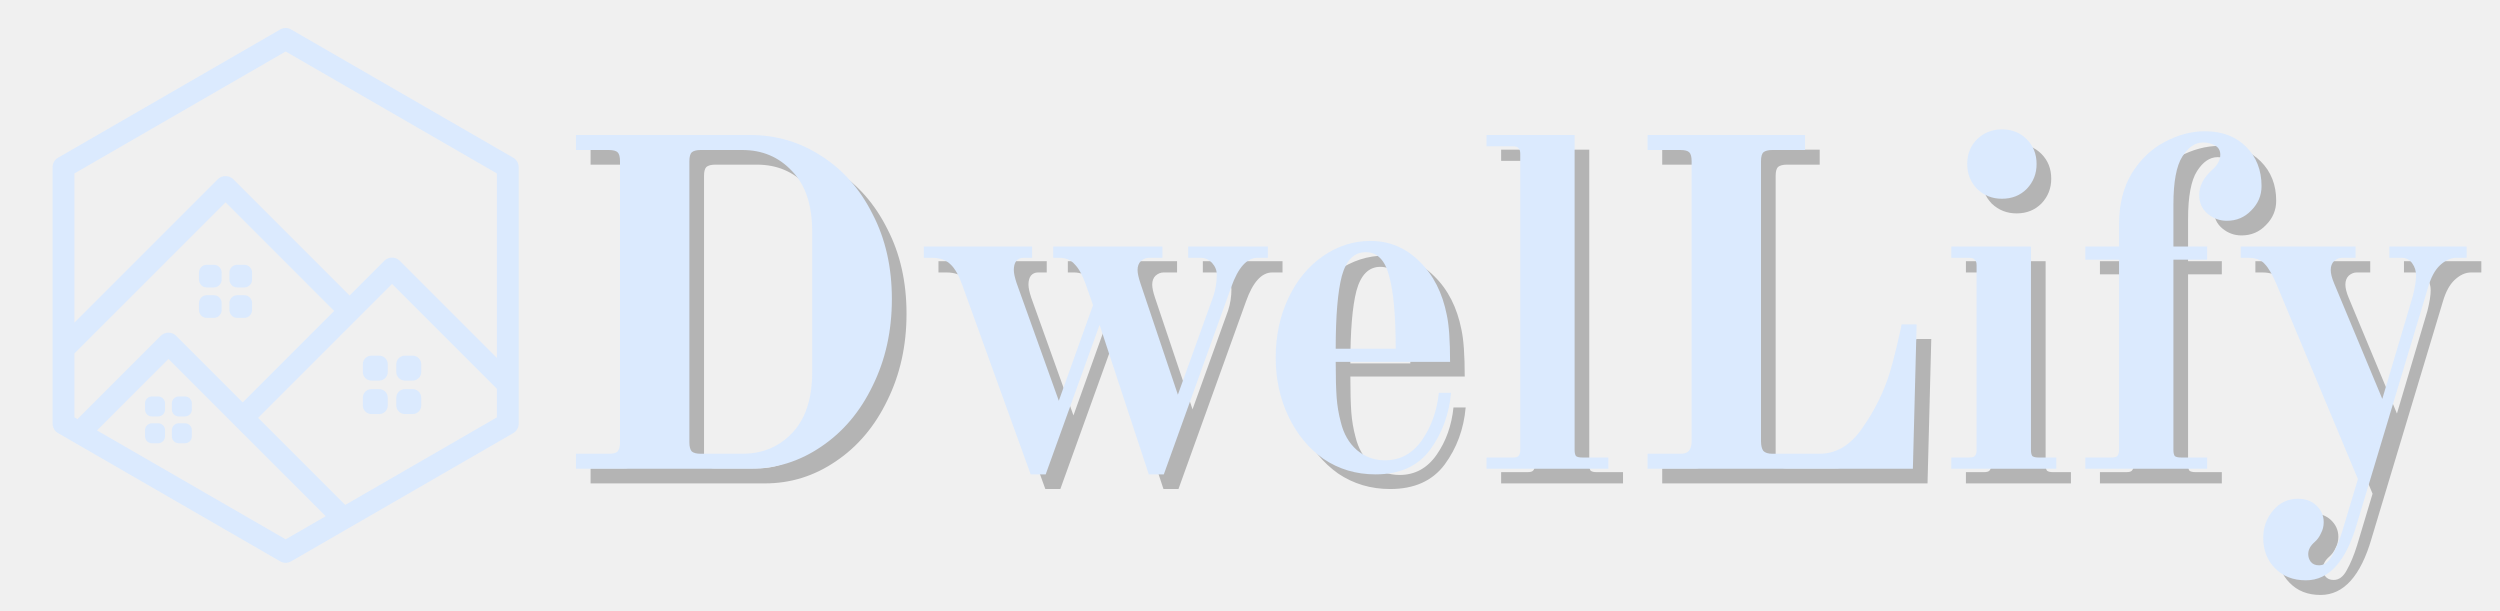
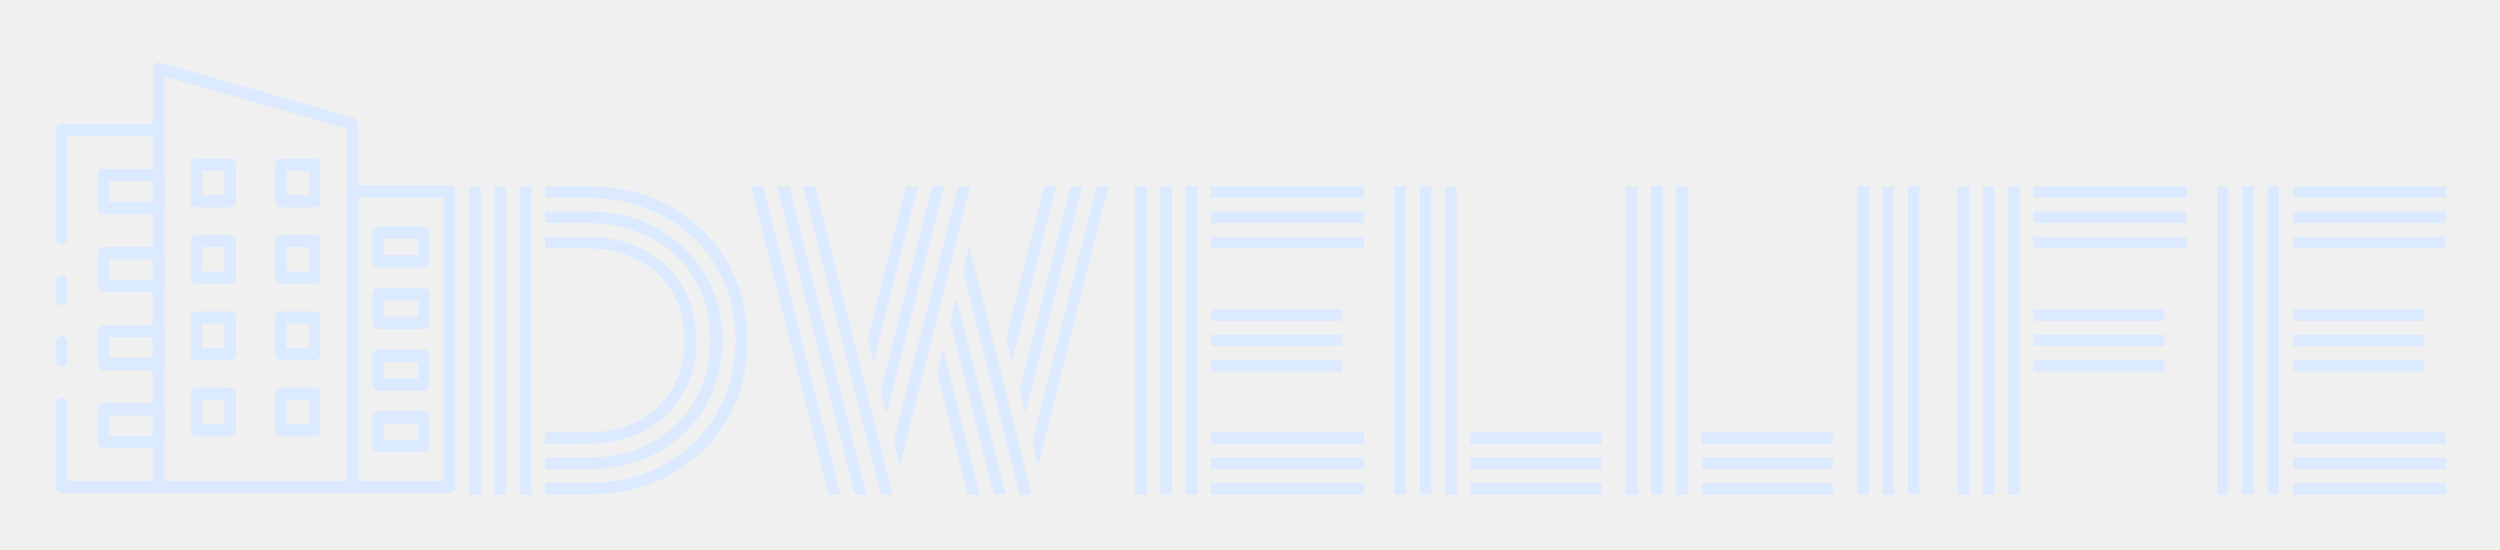
- <svg xmlns="http://www.w3.org/2000/svg" width="512" height="125" viewBox="0 0 512 125" fill="none">
+ <svg xmlns="http://www.w3.org/2000/svg" width="450" height="99" viewBox="0 0 450 99" fill="none">
  <g clip-path="url(#clip0_42_3)">
-     <path d="M120.952 95.928H127.672C128.568 95.928 129.176 95.768 129.496 95.448C129.816 95.064 129.976 94.456 129.976 93.624V36.024C129.976 35.128 129.816 34.52 129.496 34.2C129.176 33.88 128.568 33.72 127.672 33.72H120.952V30.648H156.664C161.976 30.648 166.84 32.088 171.256 34.968C175.672 37.784 179.16 41.752 181.72 46.872C184.344 51.928 185.656 57.72 185.656 64.248C185.656 70.776 184.344 76.696 181.72 82.008C179.16 87.32 175.64 91.48 171.16 94.488C166.744 97.496 161.912 99 156.664 99H120.952V95.928ZM155.032 95.928C159.128 95.928 162.52 94.52 165.208 91.704C167.96 88.824 169.336 84.664 169.336 79.224V50.424C169.336 44.984 167.96 40.856 165.208 38.04C162.52 35.16 159.128 33.72 155.032 33.72H146.488C145.656 33.72 145.048 33.88 144.664 34.2C144.344 34.52 144.184 35.128 144.184 36.024V93.624C144.184 94.456 144.344 95.064 144.664 95.448C145.048 95.768 145.656 95.928 146.488 95.928H155.032ZM200.069 61.368C199.365 59.384 198.565 57.976 197.669 57.144C196.773 56.248 195.493 55.8 193.829 55.8H192.197V53.496H214.373V55.8H212.549C211.973 55.8 211.493 56.024 211.109 56.472C210.789 56.92 210.629 57.528 210.629 58.296C210.629 58.936 210.821 59.832 211.205 60.984L219.845 85.08L226.853 65.496L225.413 61.368C224.709 59.384 223.941 57.976 223.109 57.144C222.341 56.248 221.285 55.8 219.941 55.8H218.693V53.496H241.061V55.8H238.277C237.701 55.8 237.157 56.024 236.645 56.472C236.197 56.92 235.973 57.528 235.973 58.296C235.973 58.936 236.165 59.832 236.549 60.984L244.229 83.832L251.525 63.576C251.973 62.168 252.197 60.728 252.197 59.256C252.197 58.36 251.877 57.56 251.237 56.856C250.597 56.152 249.797 55.8 248.837 55.8H246.341V53.496H262.661V55.8H260.549C258.373 55.8 256.581 57.784 255.173 61.752L241.349 100.152H238.277L228.197 69.528L217.157 100.152H214.085L200.069 61.368ZM284.712 100.152C280.744 100.152 277.192 99.096 274.056 96.984C270.984 94.808 268.584 91.896 266.856 88.248C265.128 84.6 264.264 80.6 264.264 76.248C264.264 71.768 265.128 67.704 266.856 64.056C268.584 60.408 270.92 57.56 273.864 55.512C276.872 53.4 280.136 52.344 283.656 52.344C287.56 52.344 290.92 53.752 293.736 56.568C296.552 59.32 298.408 62.968 299.304 67.512C299.752 69.56 299.976 72.76 299.976 77.112H276.552C276.552 80.184 276.616 82.616 276.744 84.408C276.872 86.136 277.16 87.832 277.608 89.496C278.184 91.864 279.272 93.752 280.872 95.16C282.536 96.568 284.456 97.272 286.632 97.272C289.768 97.272 292.296 95.896 294.216 93.144C296.136 90.392 297.288 87.16 297.672 83.448H300.168C299.784 87.864 298.344 91.768 295.848 95.16C293.352 98.488 289.64 100.152 284.712 100.152ZM288.84 74.424C288.84 67.704 288.392 62.744 287.496 59.544C286.664 56.28 285.064 54.648 282.696 54.648C280.328 54.648 278.696 56.28 277.8 59.544C276.968 62.744 276.552 67.704 276.552 74.424H288.84ZM307.434 96.696H312.81C313.386 96.696 313.77 96.6 313.962 96.408C314.218 96.152 314.346 95.736 314.346 95.16V34.488C314.346 33.912 314.218 33.528 313.962 33.336C313.77 33.08 313.386 32.952 312.81 32.952H307.434V30.648H325.482V95.16C325.482 95.736 325.578 96.152 325.77 96.408C326.026 96.6 326.442 96.696 327.018 96.696H332.394V99H307.434V96.696ZM340.421 95.928H347.141C347.973 95.928 348.549 95.736 348.869 95.352C349.253 94.904 349.445 94.232 349.445 93.336V36.024C349.445 35.128 349.285 34.52 348.965 34.2C348.645 33.88 348.037 33.72 347.141 33.72H340.421V30.648H372.677V33.72H365.957C365.125 33.72 364.517 33.88 364.133 34.2C363.813 34.52 363.653 35.128 363.653 36.024V93.336C363.653 94.232 363.813 94.904 364.133 95.352C364.517 95.736 365.125 95.928 365.957 95.928H375.653C379.109 95.928 382.053 94.136 384.485 90.552C386.981 86.968 388.837 83.192 390.053 79.224C390.501 77.752 390.981 75.928 391.493 73.752C392.005 71.576 392.325 70.136 392.453 69.432H395.525L394.757 99H340.421V95.928ZM412.989 43.704C411.005 43.704 409.309 43.032 407.901 41.688C406.557 40.28 405.885 38.584 405.885 36.6C405.885 34.552 406.557 32.856 407.901 31.512C409.309 30.168 411.005 29.496 412.989 29.496C415.037 29.496 416.733 30.168 418.077 31.512C419.421 32.856 420.093 34.552 420.093 36.6C420.093 38.584 419.421 40.28 418.077 41.688C416.733 43.032 415.037 43.704 412.989 43.704ZM402.621 96.696H406.269C406.845 96.696 407.229 96.6 407.421 96.408C407.677 96.152 407.805 95.736 407.805 95.16V57.336C407.805 56.76 407.677 56.376 407.421 56.184C407.229 55.928 406.845 55.8 406.269 55.8H402.621V53.496H418.941V95.16C418.941 95.736 419.037 96.152 419.229 96.408C419.485 96.6 419.901 96.696 420.477 96.696H424.125V99H402.621V96.696ZM430.068 96.696H435.444C436.02 96.696 436.404 96.6 436.596 96.408C436.852 96.152 436.98 95.736 436.98 95.16V56.184H430.068V53.496H436.98V48.888C436.98 44.856 437.844 41.4 439.572 38.52C441.364 35.64 443.604 33.496 446.292 32.088C449.044 30.616 451.796 29.88 454.548 29.88C458.068 29.88 460.884 30.936 462.996 33.048C465.108 35.16 466.164 37.848 466.164 41.112C466.164 43.032 465.46 44.696 464.052 46.104C462.708 47.512 461.044 48.216 459.06 48.216C457.588 48.216 456.276 47.736 455.124 46.776C453.972 45.816 453.396 44.536 453.396 42.936C453.396 41.08 454.292 39.352 456.084 37.752C457.172 36.792 457.716 35.768 457.716 34.68C457.716 33.784 457.332 33.144 456.564 32.76C455.86 32.376 455.06 32.184 454.164 32.184C452.564 32.184 451.156 33.144 449.94 35.064C448.724 36.984 448.116 40.248 448.116 44.856V53.496H455.028V56.184H448.116V95.16C448.116 95.736 448.212 96.152 448.404 96.408C448.66 96.6 449.076 96.696 449.652 96.696H455.028V99H430.068V96.696ZM475.246 121.848C472.622 121.848 470.51 121.016 468.91 119.352C467.31 117.752 466.51 115.672 466.51 113.112C466.51 111 467.182 109.144 468.526 107.544C469.87 105.944 471.566 105.144 473.614 105.144C475.15 105.144 476.398 105.592 477.358 106.488C478.382 107.448 478.894 108.6 478.894 109.944C478.894 110.776 478.702 111.544 478.318 112.248C477.998 112.952 477.582 113.528 477.07 113.976C476.174 114.744 475.726 115.576 475.726 116.472C475.726 117.048 475.886 117.56 476.206 118.008C476.59 118.52 477.166 118.776 477.934 118.776C479.022 118.776 479.918 118.104 480.622 116.76C481.39 115.416 482.094 113.72 482.734 111.672L485.902 101.112L469.294 61.368C468.398 59.256 467.566 57.816 466.798 57.048C466.094 56.216 464.942 55.8 463.342 55.8H461.902V53.496H485.422V55.8H482.638C482.062 55.8 481.518 56.024 481.006 56.472C480.558 56.92 480.334 57.528 480.334 58.296C480.334 59 480.558 59.896 481.006 60.984L490.894 84.696L497.134 63.672C497.582 61.88 497.806 60.472 497.806 59.448C497.806 58.488 497.55 57.656 497.038 56.952C496.526 56.184 495.79 55.8 494.83 55.8H492.334V53.496H508.174V55.8H506.062C504.91 55.8 503.79 56.312 502.702 57.336C501.678 58.296 500.878 59.768 500.302 61.752L485.71 110.232C483.47 117.976 479.982 121.848 475.246 121.848Z" fill="black" fill-opacity="0.25" />
-     <path d="M117.952 92.928H124.672C125.568 92.928 126.176 92.768 126.496 92.448C126.816 92.064 126.976 91.456 126.976 90.624V33.024C126.976 32.128 126.816 31.52 126.496 31.2C126.176 30.88 125.568 30.72 124.672 30.72H117.952V27.648H153.664C158.976 27.648 163.84 29.088 168.256 31.968C172.672 34.784 176.16 38.752 178.72 43.872C181.344 48.928 182.656 54.72 182.656 61.248C182.656 67.776 181.344 73.696 178.72 79.008C176.16 84.32 172.64 88.48 168.16 91.488C163.744 94.496 158.912 96 153.664 96H117.952V92.928ZM152.032 92.928C156.128 92.928 159.52 91.52 162.208 88.704C164.96 85.824 166.336 81.664 166.336 76.224V47.424C166.336 41.984 164.96 37.856 162.208 35.04C159.52 32.16 156.128 30.72 152.032 30.72H143.488C142.656 30.72 142.048 30.88 141.664 31.2C141.344 31.52 141.184 32.128 141.184 33.024V90.624C141.184 91.456 141.344 92.064 141.664 92.448C142.048 92.768 142.656 92.928 143.488 92.928H152.032ZM197.069 58.368C196.365 56.384 195.565 54.976 194.669 54.144C193.773 53.248 192.493 52.8 190.829 52.8H189.197V50.496H211.373V52.8H209.549C208.973 52.8 208.493 53.024 208.109 53.472C207.789 53.92 207.629 54.528 207.629 55.296C207.629 55.936 207.821 56.832 208.205 57.984L216.845 82.08L223.853 62.496L222.413 58.368C221.709 56.384 220.941 54.976 220.109 54.144C219.341 53.248 218.285 52.8 216.941 52.8H215.693V50.496H238.061V52.8H235.277C234.701 52.8 234.157 53.024 233.645 53.472C233.197 53.92 232.973 54.528 232.973 55.296C232.973 55.936 233.165 56.832 233.549 57.984L241.229 80.832L248.525 60.576C248.973 59.168 249.197 57.728 249.197 56.256C249.197 55.36 248.877 54.56 248.237 53.856C247.597 53.152 246.797 52.8 245.837 52.8H243.341V50.496H259.661V52.8H257.549C255.373 52.8 253.581 54.784 252.173 58.752L238.349 97.152H235.277L225.197 66.528L214.157 97.152H211.085L197.069 58.368ZM281.712 97.152C277.744 97.152 274.192 96.096 271.056 93.984C267.984 91.808 265.584 88.896 263.856 85.248C262.128 81.6 261.264 77.6 261.264 73.248C261.264 68.768 262.128 64.704 263.856 61.056C265.584 57.408 267.92 54.56 270.864 52.512C273.872 50.4 277.136 49.344 280.656 49.344C284.56 49.344 287.92 50.752 290.736 53.568C293.552 56.32 295.408 59.968 296.304 64.512C296.752 66.56 296.976 69.76 296.976 74.112H273.552C273.552 77.184 273.616 79.616 273.744 81.408C273.872 83.136 274.16 84.832 274.608 86.496C275.184 88.864 276.272 90.752 277.872 92.16C279.536 93.568 281.456 94.272 283.632 94.272C286.768 94.272 289.296 92.896 291.216 90.144C293.136 87.392 294.288 84.16 294.672 80.448H297.168C296.784 84.864 295.344 88.768 292.848 92.16C290.352 95.488 286.64 97.152 281.712 97.152ZM285.84 71.424C285.84 64.704 285.392 59.744 284.496 56.544C283.664 53.28 282.064 51.648 279.696 51.648C277.328 51.648 275.696 53.28 274.8 56.544C273.968 59.744 273.552 64.704 273.552 71.424H285.84ZM304.434 93.696H309.81C310.386 93.696 310.77 93.6 310.962 93.408C311.218 93.152 311.346 92.736 311.346 92.16V31.488C311.346 30.912 311.218 30.528 310.962 30.336C310.77 30.08 310.386 29.952 309.81 29.952H304.434V27.648H322.482V92.16C322.482 92.736 322.578 93.152 322.77 93.408C323.026 93.6 323.442 93.696 324.018 93.696H329.394V96H304.434V93.696ZM337.421 92.928H344.141C344.973 92.928 345.549 92.736 345.869 92.352C346.253 91.904 346.445 91.232 346.445 90.336V33.024C346.445 32.128 346.285 31.52 345.965 31.2C345.645 30.88 345.037 30.72 344.141 30.72H337.421V27.648H369.677V30.72H362.957C362.125 30.72 361.517 30.88 361.133 31.2C360.813 31.52 360.653 32.128 360.653 33.024V90.336C360.653 91.232 360.813 91.904 361.133 92.352C361.517 92.736 362.125 92.928 362.957 92.928H372.653C376.109 92.928 379.053 91.136 381.485 87.552C383.981 83.968 385.837 80.192 387.053 76.224C387.501 74.752 387.981 72.928 388.493 70.752C389.005 68.576 389.325 67.136 389.453 66.432H392.525L391.757 96H337.421V92.928ZM409.989 40.704C408.005 40.704 406.309 40.032 404.901 38.688C403.557 37.28 402.885 35.584 402.885 33.6C402.885 31.552 403.557 29.856 404.901 28.512C406.309 27.168 408.005 26.496 409.989 26.496C412.037 26.496 413.733 27.168 415.077 28.512C416.421 29.856 417.093 31.552 417.093 33.6C417.093 35.584 416.421 37.28 415.077 38.688C413.733 40.032 412.037 40.704 409.989 40.704ZM399.621 93.696H403.269C403.845 93.696 404.229 93.6 404.421 93.408C404.677 93.152 404.805 92.736 404.805 92.16V54.336C404.805 53.76 404.677 53.376 404.421 53.184C404.229 52.928 403.845 52.8 403.269 52.8H399.621V50.496H415.941V92.16C415.941 92.736 416.037 93.152 416.229 93.408C416.485 93.6 416.901 93.696 417.477 93.696H421.125V96H399.621V93.696ZM427.068 93.696H432.444C433.02 93.696 433.404 93.6 433.596 93.408C433.852 93.152 433.98 92.736 433.98 92.16V53.184H427.068V50.496H433.98V45.888C433.98 41.856 434.844 38.4 436.572 35.52C438.364 32.64 440.604 30.496 443.292 29.088C446.044 27.616 448.796 26.88 451.548 26.88C455.068 26.88 457.884 27.936 459.996 30.048C462.108 32.16 463.164 34.848 463.164 38.112C463.164 40.032 462.46 41.696 461.052 43.104C459.708 44.512 458.044 45.216 456.06 45.216C454.588 45.216 453.276 44.736 452.124 43.776C450.972 42.816 450.396 41.536 450.396 39.936C450.396 38.08 451.292 36.352 453.084 34.752C454.172 33.792 454.716 32.768 454.716 31.68C454.716 30.784 454.332 30.144 453.564 29.76C452.86 29.376 452.06 29.184 451.164 29.184C449.564 29.184 448.156 30.144 446.94 32.064C445.724 33.984 445.116 37.248 445.116 41.856V50.496H452.028V53.184H445.116V92.16C445.116 92.736 445.212 93.152 445.404 93.408C445.66 93.6 446.076 93.696 446.652 93.696H452.028V96H427.068V93.696ZM472.246 118.848C469.622 118.848 467.51 118.016 465.91 116.352C464.31 114.752 463.51 112.672 463.51 110.112C463.51 108 464.182 106.144 465.526 104.544C466.87 102.944 468.566 102.144 470.614 102.144C472.15 102.144 473.398 102.592 474.358 103.488C475.382 104.448 475.894 105.6 475.894 106.944C475.894 107.776 475.702 108.544 475.318 109.248C474.998 109.952 474.582 110.528 474.07 110.976C473.174 111.744 472.726 112.576 472.726 113.472C472.726 114.048 472.886 114.56 473.206 115.008C473.59 115.52 474.166 115.776 474.934 115.776C476.022 115.776 476.918 115.104 477.622 113.76C478.39 112.416 479.094 110.72 479.734 108.672L482.902 98.112L466.294 58.368C465.398 56.256 464.566 54.816 463.798 54.048C463.094 53.216 461.942 52.8 460.342 52.8H458.902V50.496H482.422V52.8H479.638C479.062 52.8 478.518 53.024 478.006 53.472C477.558 53.92 477.334 54.528 477.334 55.296C477.334 56 477.558 56.896 478.006 57.984L487.894 81.696L494.134 60.672C494.582 58.88 494.806 57.472 494.806 56.448C494.806 55.488 494.55 54.656 494.038 53.952C493.526 53.184 492.79 52.8 491.83 52.8H489.334V50.496H505.174V52.8H503.062C501.91 52.8 500.79 53.312 499.702 54.336C498.678 55.296 497.878 56.768 497.302 58.752L482.71 107.232C480.47 114.976 476.982 118.848 472.246 118.848Z" fill="#DBEAFE" />
-     <path d="M42.341 58.868H43.8C44.675 58.868 45.392 58.151 45.392 57.278V55.817C45.392 54.943 44.675 54.225 43.8 54.225H42.341C41.467 54.225 40.749 54.943 40.749 55.817V57.278C40.749 58.151 41.467 58.868 42.341 58.868ZM48.573 65.1H50.032C50.907 65.1 51.623 64.384 51.623 63.509V62.049C51.623 61.176 50.907 60.459 50.032 60.459H48.573C47.698 60.459 46.982 61.176 46.982 62.049V63.509C46.982 64.384 47.698 65.1 48.573 65.1ZM48.573 58.868H50.032C50.907 58.868 51.623 58.151 51.623 57.278V55.817C51.623 54.943 50.907 54.225 50.032 54.225H48.573C47.698 54.225 46.982 54.943 46.982 55.817V57.278C46.982 58.151 47.698 58.868 48.573 58.868ZM42.341 65.1H43.8C44.675 65.1 45.392 64.384 45.392 63.509V62.049C45.392 61.176 44.675 60.459 43.8 60.459H42.341C41.467 60.459 40.749 61.176 40.749 62.049V63.509C40.749 64.384 41.467 65.1 42.341 65.1ZM77.662 72.837H76.059C75.094 72.837 74.307 73.625 74.307 74.588V76.195C74.307 77.155 75.094 77.943 76.059 77.943H77.662C78.626 77.943 79.413 77.155 79.413 76.195V74.588C79.413 73.625 78.626 72.837 77.662 72.837ZM82.912 84.798H84.517C85.479 84.798 86.268 84.009 86.268 83.048V81.441C86.268 80.481 85.479 79.693 84.517 79.693H82.912C81.95 79.693 81.162 80.481 81.162 81.441V83.048C81.162 84.009 81.95 84.798 82.912 84.798ZM82.912 77.943H84.517C85.479 77.943 86.268 77.155 86.268 76.195V74.588C86.268 73.625 85.479 72.837 84.517 72.837H82.912C81.95 72.837 81.162 73.625 81.162 74.588V76.195C81.162 77.155 81.95 77.943 82.912 77.943ZM77.662 79.693H76.059C75.094 79.693 74.307 80.481 74.307 81.441V83.048C74.307 84.009 75.094 84.798 76.059 84.798H77.662C78.626 84.798 79.413 84.009 79.413 83.048V81.441C79.413 80.481 78.626 79.693 77.662 79.693ZM32.393 81.196H31.109C30.337 81.196 29.706 81.827 29.706 82.598V83.886C29.706 84.655 30.336 85.286 31.109 85.286H32.393C33.166 85.286 33.797 84.655 33.797 83.886V82.598C33.797 81.827 33.166 81.196 32.393 81.196ZM36.599 90.778H37.886C38.657 90.778 39.288 90.147 39.288 89.376V88.089C39.288 87.32 38.658 86.689 37.886 86.689H36.599C35.829 86.689 35.198 87.32 35.198 88.089V89.376C35.198 90.147 35.829 90.778 36.599 90.778ZM36.599 85.286H37.886C38.657 85.286 39.288 84.655 39.288 83.886V82.598C39.288 81.827 38.658 81.196 37.886 81.196H36.599C35.829 81.196 35.198 81.827 35.198 82.598V83.886C35.198 84.655 35.829 85.286 36.599 85.286ZM32.393 86.689H31.109C30.337 86.689 29.706 87.32 29.706 88.089V89.376C29.706 90.147 30.336 90.778 31.109 90.778H32.393C33.166 90.778 33.797 90.147 33.797 89.376V88.089C33.797 87.32 33.166 86.689 32.393 86.689Z" fill="#DBEAFE" />
-     <path d="M11.889 88.701L57.385 114.966C57.724 115.163 58.109 115.266 58.501 115.266C58.886 115.266 59.27 115.166 59.617 114.966L105.111 88.701C105.451 88.505 105.733 88.223 105.929 87.883C106.125 87.543 106.228 87.158 106.228 86.766V34.234C106.228 33.436 105.802 32.698 105.111 32.299L59.617 6.034C59.278 5.838 58.893 5.734 58.501 5.734C58.109 5.734 57.724 5.838 57.385 6.034L11.889 32.299C11.549 32.495 11.267 32.778 11.071 33.117C10.875 33.457 10.772 33.842 10.772 34.234V86.766C10.772 87.564 11.198 88.302 11.889 88.701ZM58.501 110.453L19.866 88.148L34.497 73.518L66.7 105.72L58.501 110.453ZM101.761 85.477L70.704 103.408L52.865 85.567L80.288 58.145L101.761 79.618V85.477ZM15.239 35.523L58.501 10.547L101.761 35.523V73.302L81.867 53.407C80.995 52.535 79.579 52.535 78.709 53.407L71.592 60.523L47.766 36.695C46.928 35.858 45.445 35.858 44.608 36.695L15.239 66.064V35.523ZM15.239 72.38L46.187 41.434L68.433 63.681L49.707 82.409L36.076 68.78C35.204 67.907 33.789 67.907 32.918 68.78L15.862 85.836L15.239 85.477V72.38Z" fill="#DBEAFE" />
+     <path d="M98.112 89V86.93H105.702C109.612 86.93 113.177 86.309 116.397 85.067C119.663 83.779 122.492 81.985 124.884 79.685C127.276 77.385 129.116 74.671 130.404 71.543C131.738 68.415 132.405 64.988 132.405 61.262C132.405 57.536 131.738 54.109 130.404 50.981C129.116 47.853 127.276 45.139 124.884 42.839C122.492 40.539 119.663 38.768 116.397 37.526C113.177 36.238 109.612 35.594 105.702 35.594H98.112V33.524H105.771C109.957 33.524 113.798 34.214 117.294 35.594C120.79 36.974 123.826 38.906 126.402 41.39C128.978 43.874 130.979 46.795 132.405 50.153C133.831 53.511 134.544 57.214 134.544 61.262C134.544 65.31 133.831 69.036 132.405 72.44C130.979 75.798 128.978 78.719 126.402 81.203C123.826 83.687 120.79 85.619 117.294 86.999C113.798 88.333 109.957 89 105.771 89H98.112ZM93.558 89V33.524H95.628V89H93.558ZM84.45 89V33.524H86.52V89H84.45ZM89.004 89V33.524H91.074V89H89.004ZM98.112 84.446V82.376H105.702C110.072 82.376 113.913 81.479 117.225 79.685C120.537 77.891 123.136 75.407 125.022 72.233C126.908 69.013 127.851 65.356 127.851 61.262C127.851 57.122 126.908 53.465 125.022 50.291C123.136 47.117 120.537 44.633 117.225 42.839C113.913 41.045 110.072 40.148 105.702 40.148H98.112V38.078H105.771C110.509 38.078 114.695 39.09 118.329 41.114C121.963 43.092 124.815 45.829 126.885 49.325C128.955 52.775 129.99 56.754 129.99 61.262C129.99 65.77 128.955 69.772 126.885 73.268C124.815 76.764 121.963 79.501 118.329 81.479C114.695 83.457 110.509 84.446 105.771 84.446H98.112ZM98.112 79.892V77.822H105.702C109.198 77.822 112.257 77.132 114.879 75.752C117.501 74.372 119.548 72.44 121.02 69.956C122.492 67.426 123.228 64.528 123.228 61.262C123.228 57.95 122.492 55.052 121.02 52.568C119.548 50.084 117.501 48.152 114.879 46.772C112.257 45.392 109.198 44.702 105.702 44.702H98.112V42.632H105.771C109.635 42.632 113.039 43.437 115.983 45.047C118.927 46.611 121.227 48.796 122.883 51.602C124.539 54.362 125.367 57.582 125.367 61.262C125.367 64.942 124.539 68.185 122.883 70.991C121.227 73.797 118.927 75.982 115.983 77.546C113.039 79.11 109.635 79.892 105.771 79.892H98.112ZM158.53 89L144.592 33.524H146.731L160.669 89H158.53ZM149.146 89L135.208 33.524H137.347L151.285 89H149.146ZM153.838 89L139.9 33.524H142.039L155.977 89H153.838ZM161.98 83.894L160.876 79.547L172.468 33.524H174.607L161.98 83.894ZM159.565 74.648L158.53 70.439L167.776 33.524H169.915L159.565 74.648ZM157.219 65.264L156.253 60.917L163.084 33.524H165.223L157.219 65.264ZM186.889 83.756L185.854 79.478L197.377 33.524H199.516L186.889 83.756ZM184.612 74.372L183.577 70.094L192.685 33.524H194.824L184.612 74.372ZM182.197 64.988L181.162 60.71L187.993 33.524H190.132L182.197 64.988ZM183.508 89L173.365 48.773L174.469 44.426L185.647 89H183.508ZM178.885 89L171.088 57.881L172.123 53.672L181.024 89H178.885ZM174.193 89L168.673 67.196L169.777 62.849L176.332 89H174.193ZM213.432 89V33.524H215.502V89H213.432ZM204.324 89V33.524H206.394V89H204.324ZM208.878 89V33.524H210.948V89H208.878ZM217.986 35.594V33.524H245.517V35.594H217.986ZM217.986 40.148V38.078H245.517V40.148H217.986ZM217.986 44.702V42.632H245.517V44.702H217.986ZM217.986 57.743V55.673H241.584V57.743H217.986ZM217.986 62.297V60.227H241.584V62.297H217.986ZM217.986 66.851V64.781H241.584V66.851H217.986ZM217.986 79.892V77.822H245.517V79.892H217.986ZM217.986 84.446V82.376H245.517V84.446H217.986ZM217.986 89V86.93H245.517V89H217.986ZM260.128 89V33.524H262.198V89H260.128ZM251.02 89V33.524H253.09V89H251.02ZM255.574 89V33.524H257.644V89H255.574ZM264.682 79.892V77.822H288.28V79.892H264.682ZM264.682 84.446V82.376H288.28V84.446H264.682ZM264.682 89V86.93H288.28V89H264.682ZM301.771 89V33.524H303.841V89H301.771ZM292.663 89V33.524H294.733V89H292.663ZM297.217 89V33.524H299.287V89H297.217ZM306.325 79.892V77.822H329.923V79.892H306.325ZM306.325 84.446V82.376H329.923V84.446H306.325ZM306.325 89V86.93H329.923V89H306.325ZM343.413 89V33.524H345.483V89H343.413ZM334.305 89V33.524H336.375V89H334.305ZM338.859 89V33.524H340.929V89H338.859ZM361.472 89V33.524H363.542V89H361.472ZM352.364 89V33.524H354.434V89H352.364ZM356.918 89V33.524H358.988V89H356.918ZM366.026 35.594V33.524H393.557V35.594H366.026ZM366.026 40.148V38.078H393.557V40.148H366.026ZM366.026 44.702V42.632H393.557V44.702H366.026ZM366.026 57.743V55.673H389.624V57.743H366.026ZM366.026 62.297V60.227H389.624V62.297H366.026ZM366.026 66.851V64.781H389.624V66.851H366.026ZM408.168 89V33.524H410.238V89H408.168ZM399.06 89V33.524H401.13V89H399.06ZM403.614 89V33.524H405.684V89H403.614ZM412.722 35.594V33.524H440.253V35.594H412.722ZM412.722 40.148V38.078H440.253V40.148H412.722ZM412.722 44.702V42.632H440.253V44.702H412.722ZM412.722 57.743V55.673H436.32V57.743H412.722ZM412.722 62.297V60.227H436.32V62.297H412.722ZM412.722 66.851V64.781H436.32V66.851H412.722ZM412.722 79.892V77.822H440.253V79.892H412.722ZM412.722 84.446V82.376H440.253V84.446H412.722ZM412.722 89V86.93H440.253V89H412.722Z" fill="#DBEAFE" />
+     <path d="M63.459 88.784H28.541C28.268 88.784 28.007 88.667 27.814 88.459C27.622 88.251 27.514 87.969 27.514 87.676V12.324C27.514 12.155 27.55 11.987 27.619 11.835C27.688 11.682 27.789 11.549 27.914 11.446C28.039 11.342 28.184 11.271 28.338 11.238C28.492 11.204 28.651 11.209 28.803 11.253L63.722 21.226C63.941 21.288 64.135 21.427 64.273 21.621C64.412 21.815 64.487 22.053 64.487 22.297V87.676C64.487 87.969 64.378 88.251 64.186 88.459C63.993 88.667 63.732 88.784 63.459 88.784ZM29.568 86.567H62.432V23.151L29.568 13.765V86.567Z" fill="#DBEAFE" />
+     <path d="M80.919 88.784H63.459C63.187 88.784 62.926 88.667 62.733 88.459C62.541 88.251 62.432 87.97 62.432 87.676V34.486C62.432 34.193 62.541 33.911 62.733 33.703C62.926 33.495 63.187 33.378 63.459 33.378H80.919C81.191 33.378 81.453 33.495 81.645 33.703C81.838 33.911 81.946 34.193 81.946 34.486V87.676C81.946 87.97 81.838 88.251 81.645 88.459C81.453 88.667 81.191 88.784 80.919 88.784ZM64.487 86.568H79.892V35.595H64.487V86.568ZM11.081 54.953C10.809 54.953 10.547 54.837 10.355 54.629C10.162 54.421 10.054 54.139 10.054 53.845V50.621C10.054 50.327 10.162 50.045 10.355 49.837C10.547 49.629 10.809 49.513 11.081 49.513C11.354 49.513 11.615 49.629 11.807 49.837C12 50.045 12.108 50.327 12.108 50.621V53.845C12.108 54.139 12 54.421 11.807 54.629C11.615 54.837 11.354 54.953 11.081 54.953Z" fill="#DBEAFE" />
+     <path d="M28.541 88.784H11.081C10.809 88.784 10.547 88.667 10.355 88.459C10.162 88.251 10.054 87.97 10.054 87.676V72.65C10.054 72.356 10.162 72.074 10.355 71.866C10.547 71.658 10.809 71.542 11.081 71.542C11.354 71.542 11.615 71.658 11.807 71.866C12 72.074 12.108 72.356 12.108 72.65V86.568H27.514V24.514H12.108V42.864C12.108 43.158 12 43.44 11.807 43.647C11.615 43.855 11.354 43.972 11.081 43.972C10.809 43.972 10.547 43.855 10.355 43.647C10.162 43.44 10.054 43.158 10.054 42.864V23.405C10.054 23.112 10.162 22.83 10.355 22.622C10.547 22.414 10.809 22.297 11.081 22.297H28.541C28.813 22.297 29.074 22.414 29.267 22.622C29.459 22.83 29.568 23.112 29.568 23.405V87.676C29.568 87.97 29.459 88.251 29.267 88.459C29.074 88.667 28.813 88.784 28.541 88.784Z" fill="#DBEAFE" />
+     <path d="M11.081 66.001C10.809 66.001 10.547 65.884 10.355 65.676C10.162 65.469 10.054 65.187 10.054 64.893V61.602C10.054 61.308 10.162 61.026 10.355 60.818C10.547 60.61 10.809 60.494 11.081 60.494C11.354 60.494 11.615 60.61 11.807 60.818C12 61.026 12.108 61.308 12.108 61.602V64.893C12.108 65.187 12 65.469 11.807 65.676C11.615 65.884 11.354 66.001 11.081 66.001ZM28.541 38.55H18.612C18.34 38.55 18.079 38.433 17.886 38.225C17.693 38.017 17.585 37.736 17.585 37.442V31.531C17.585 31.237 17.693 30.955 17.886 30.747C18.079 30.54 18.34 30.423 18.612 30.423H28.541C28.813 30.423 29.074 30.54 29.267 30.747C29.459 30.955 29.568 31.237 29.568 31.531V37.442C29.568 37.736 29.459 38.017 29.267 38.225C29.074 38.433 28.813 38.55 28.541 38.55ZM19.639 36.334H27.514V32.639H19.639V36.334ZM28.541 52.585H18.612C18.34 52.585 18.079 52.468 17.886 52.261C17.693 52.053 17.585 51.771 17.585 51.477V45.567C17.585 45.273 17.693 44.992 17.886 44.784C18.079 44.576 18.34 44.459 18.612 44.459H28.541C28.813 44.459 29.074 44.576 29.267 44.784C29.459 44.992 29.568 45.273 29.568 45.567V51.477C29.568 51.771 29.459 52.053 29.267 52.261C29.074 52.468 28.813 52.585 28.541 52.585ZM19.639 50.369H27.514V46.675H19.639V50.369ZM28.541 66.621H18.612C18.34 66.621 18.079 66.505 17.886 66.297C17.693 66.089 17.585 65.807 17.585 65.513V59.604C17.585 59.31 17.693 59.028 17.886 58.82C18.079 58.612 18.34 58.496 18.612 58.496H28.541C28.813 58.496 29.074 58.612 29.267 58.82C29.459 59.028 29.568 59.31 29.568 59.604V65.513C29.568 65.807 29.459 66.089 29.267 66.297C29.074 66.505 28.813 66.621 28.541 66.621ZM19.639 64.405H27.514V60.712H19.639V64.405ZM28.541 80.658H18.612C18.34 80.658 18.079 80.541 17.886 80.333C17.693 80.126 17.585 79.844 17.585 79.55V73.639C17.585 73.345 17.693 73.063 17.886 72.856C18.079 72.648 18.34 72.531 18.612 72.531H28.541C28.813 72.531 29.074 72.648 29.267 72.856C29.459 73.063 29.568 73.345 29.568 73.639V79.55C29.568 79.844 29.459 80.126 29.267 80.333C29.074 80.541 28.813 80.658 28.541 80.658ZM19.639 78.442H27.514V74.747H19.639V78.442ZM56.655 37.325H50.558C50.286 37.325 50.024 37.209 49.832 37.001C49.639 36.793 49.531 36.511 49.531 36.217V29.638C49.531 29.345 49.639 29.063 49.832 28.855C50.024 28.647 50.286 28.53 50.558 28.53H56.655C56.928 28.53 57.189 28.647 57.382 28.855C57.574 29.063 57.682 29.345 57.682 29.638V36.217C57.682 36.511 57.574 36.793 57.382 37.001C57.189 37.209 56.928 37.325 56.655 37.325ZM51.585 35.109H55.628V30.747H51.585V35.109ZM41.442 37.325H35.345C35.072 37.325 34.811 37.209 34.618 37.001C34.426 36.793 34.318 36.511 34.318 36.217V29.638C34.318 29.345 34.426 29.063 34.618 28.855C34.811 28.647 35.072 28.53 35.345 28.53H41.442C41.714 28.53 41.976 28.647 42.168 28.855C42.361 29.063 42.469 29.345 42.469 29.638V36.217C42.469 36.511 42.361 36.793 42.168 37.001C41.976 37.209 41.714 37.325 41.442 37.325ZM36.372 35.109H40.415V30.747H36.372V35.109ZM56.655 51.074H50.558C50.286 51.074 50.024 50.957 49.832 50.749C49.639 50.541 49.531 50.259 49.531 49.965V43.386C49.531 43.092 49.639 42.81 49.832 42.602C50.024 42.394 50.286 42.278 50.558 42.278H56.655C56.928 42.278 57.189 42.394 57.382 42.602C57.574 42.81 57.682 43.092 57.682 43.386V49.965C57.682 50.259 57.574 50.541 57.382 50.749C57.189 50.957 56.928 51.074 56.655 51.074ZM51.585 48.857H55.628V44.494H51.585V48.857ZM41.442 51.074H35.345C35.072 51.074 34.811 50.957 34.618 50.749C34.426 50.541 34.318 50.259 34.318 49.965V43.386C34.318 43.092 34.426 42.81 34.618 42.602C34.811 42.394 35.072 42.278 35.345 42.278H41.442C41.714 42.278 41.976 42.394 42.168 42.602C42.361 42.81 42.469 43.092 42.469 43.386V49.965C42.469 50.259 42.361 50.541 42.168 50.749C41.976 50.957 41.714 51.074 41.442 51.074ZM36.372 48.857H40.415V44.494H36.372V48.857ZM56.655 64.821H50.558C50.286 64.821 50.024 64.704 49.832 64.496C49.639 64.288 49.531 64.007 49.531 63.713V57.134C49.531 56.84 49.639 56.558 49.832 56.35C50.024 56.142 50.286 56.026 50.558 56.026H56.655C56.928 56.026 57.189 56.142 57.382 56.35C57.574 56.558 57.682 56.84 57.682 57.134V63.713C57.682 64.007 57.574 64.288 57.382 64.496C57.189 64.704 56.928 64.821 56.655 64.821ZM51.585 62.605H55.628V58.242H51.585V62.605ZM41.442 64.821H35.345C35.072 64.821 34.811 64.704 34.618 64.496C34.426 64.288 34.318 64.007 34.318 63.713V57.134C34.318 56.84 34.426 56.558 34.618 56.35C34.811 56.142 35.072 56.026 35.345 56.026H41.442C41.714 56.026 41.976 56.142 42.168 56.35C42.361 56.558 42.469 56.84 42.469 57.134V63.713C42.469 64.007 42.361 64.288 42.168 64.496C41.976 64.704 41.714 64.821 41.442 64.821ZM36.372 62.605H40.415V58.242H36.372V62.605ZM56.655 78.568H50.558C50.286 78.568 50.024 78.451 49.832 78.243C49.639 78.036 49.531 77.754 49.531 77.46V70.881C49.531 70.587 49.639 70.305 49.832 70.097C50.024 69.89 50.286 69.773 50.558 69.773H56.655C56.928 69.773 57.189 69.89 57.382 70.097C57.574 70.305 57.682 70.587 57.682 70.881V77.46C57.682 77.754 57.574 78.036 57.382 78.243C57.189 78.451 56.928 78.568 56.655 78.568ZM51.585 76.352H55.628V71.989H51.585V76.352ZM41.442 78.568H35.345C35.072 78.568 34.811 78.451 34.618 78.243C34.426 78.036 34.318 77.754 34.318 77.46V70.881C34.318 70.587 34.426 70.305 34.618 70.097C34.811 69.89 35.072 69.773 35.345 69.773H41.442C41.714 69.773 41.976 69.89 42.168 70.097C42.361 70.305 42.469 70.587 42.469 70.881V77.46C42.469 77.754 42.361 78.036 42.168 78.243C41.976 78.451 41.714 78.568 41.442 78.568ZM36.372 76.352H40.415V71.989H36.372V76.352ZM76.34 48.153H68.038C67.766 48.153 67.504 48.036 67.312 47.828C67.119 47.62 67.011 47.338 67.011 47.044V41.874C67.011 41.58 67.119 41.298 67.312 41.091C67.504 40.883 67.766 40.766 68.038 40.766H76.34C76.613 40.766 76.874 40.883 77.067 41.091C77.259 41.298 77.368 41.58 77.368 41.874V47.044C77.368 47.338 77.259 47.62 77.067 47.828C76.874 48.036 76.613 48.153 76.34 48.153ZM69.065 45.936H75.313V42.982H69.065V45.936ZM76.34 59.234H68.038C67.766 59.234 67.504 59.117 67.312 58.909C67.119 58.701 67.011 58.419 67.011 58.126V52.955C67.011 52.661 67.119 52.379 67.312 52.172C67.504 51.964 67.766 51.847 68.038 51.847H76.34C76.613 51.847 76.874 51.964 77.067 52.172C77.259 52.379 77.368 52.661 77.368 52.955V58.126C77.368 58.419 77.259 58.701 77.067 58.909C76.874 59.117 76.613 59.234 76.34 59.234ZM69.065 57.017H75.313V54.063H69.065V57.017ZM76.34 70.315H68.038C67.766 70.315 67.504 70.198 67.312 69.99C67.119 69.782 67.011 69.501 67.011 69.207V64.036C67.011 63.742 67.119 63.461 67.312 63.253C67.504 63.045 67.766 62.928 68.038 62.928H76.34C76.613 62.928 76.874 63.045 77.067 63.253C77.259 63.461 77.368 63.742 77.368 64.036V69.207C77.368 69.501 77.259 69.782 77.067 69.99C76.874 70.198 76.613 70.315 76.34 70.315ZM69.065 68.099H75.313V65.144H69.065V68.099ZM76.34 81.396H68.038C67.766 81.396 67.504 81.279 67.312 81.071C67.119 80.864 67.011 80.582 67.011 80.288V75.117C67.011 74.823 67.119 74.542 67.312 74.334C67.504 74.126 67.766 74.009 68.038 74.009H76.34C76.613 74.009 76.874 74.126 77.067 74.334C77.259 74.542 77.368 74.823 77.368 75.117V80.288C77.368 80.582 77.259 80.864 77.067 81.071C76.874 81.279 76.613 81.396 76.34 81.396ZM69.065 79.18H75.313V76.225H69.065V79.18Z" fill="#DBEAFE" />
  </g>
  <defs>
    <clipPath id="clip0_42_3">
-       <rect width="512" height="125" fill="white" />
+       <rect width="450" height="99" fill="white" />
    </clipPath>
  </defs>
</svg>
